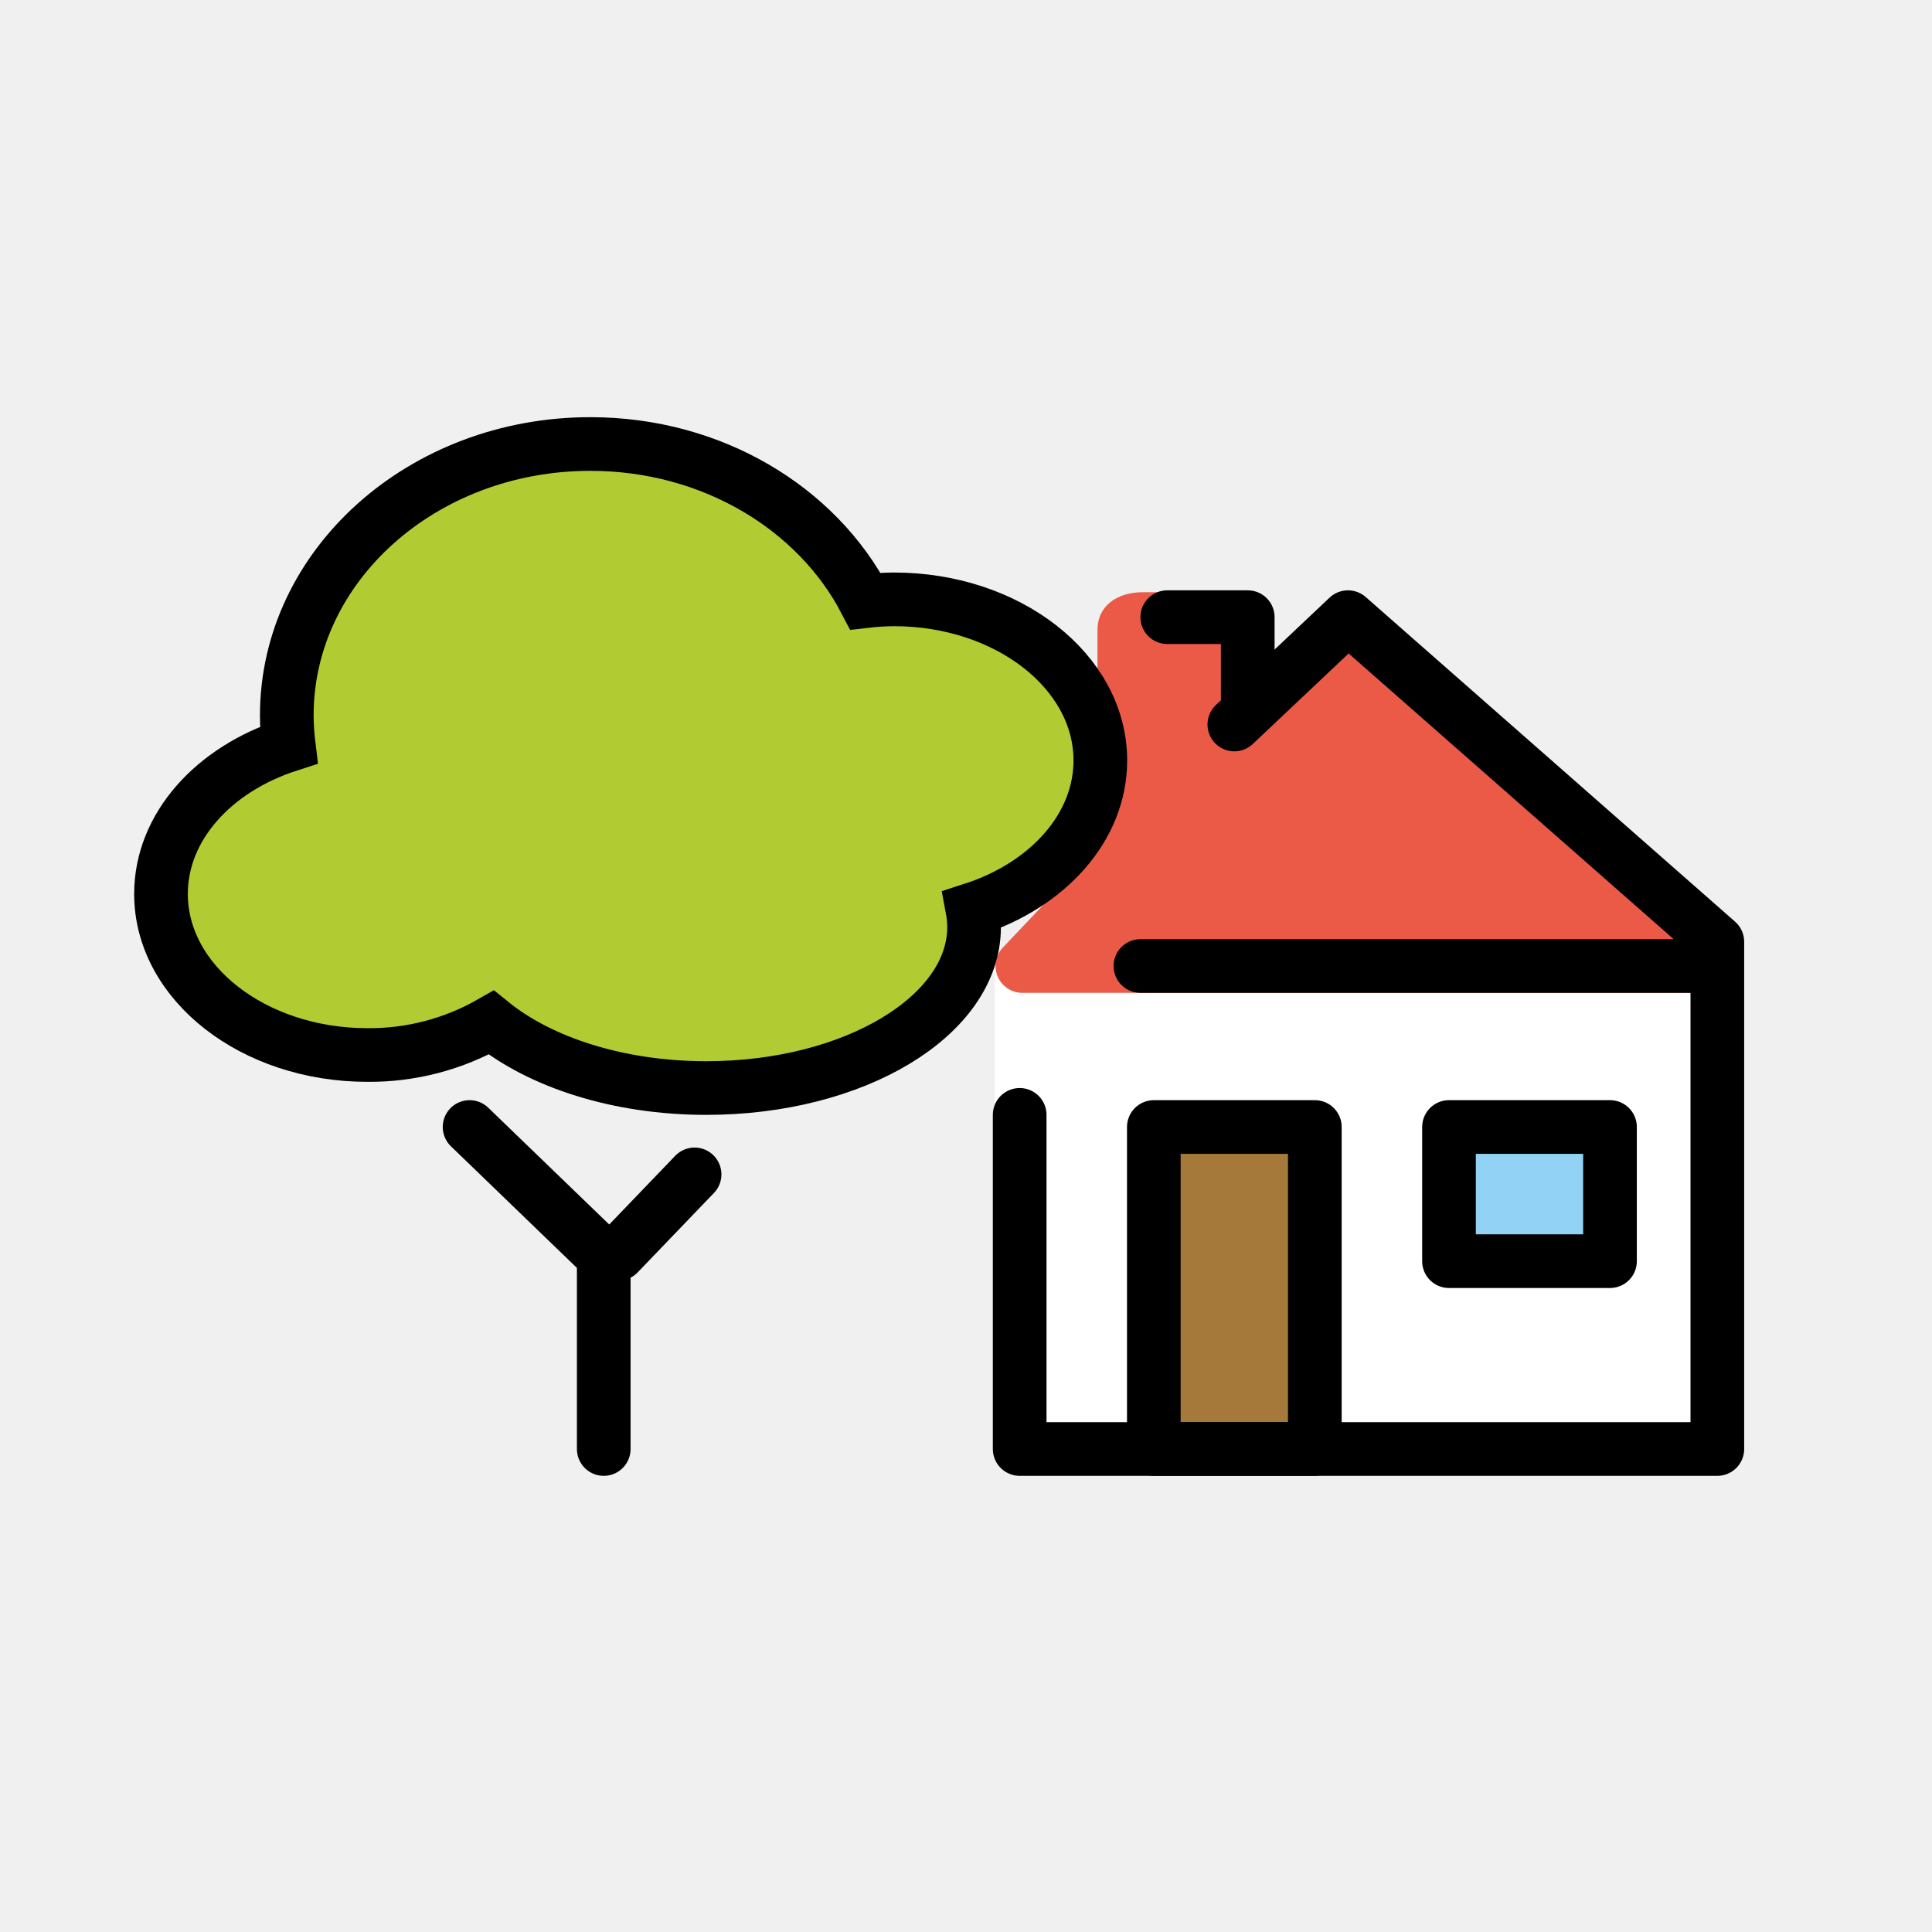
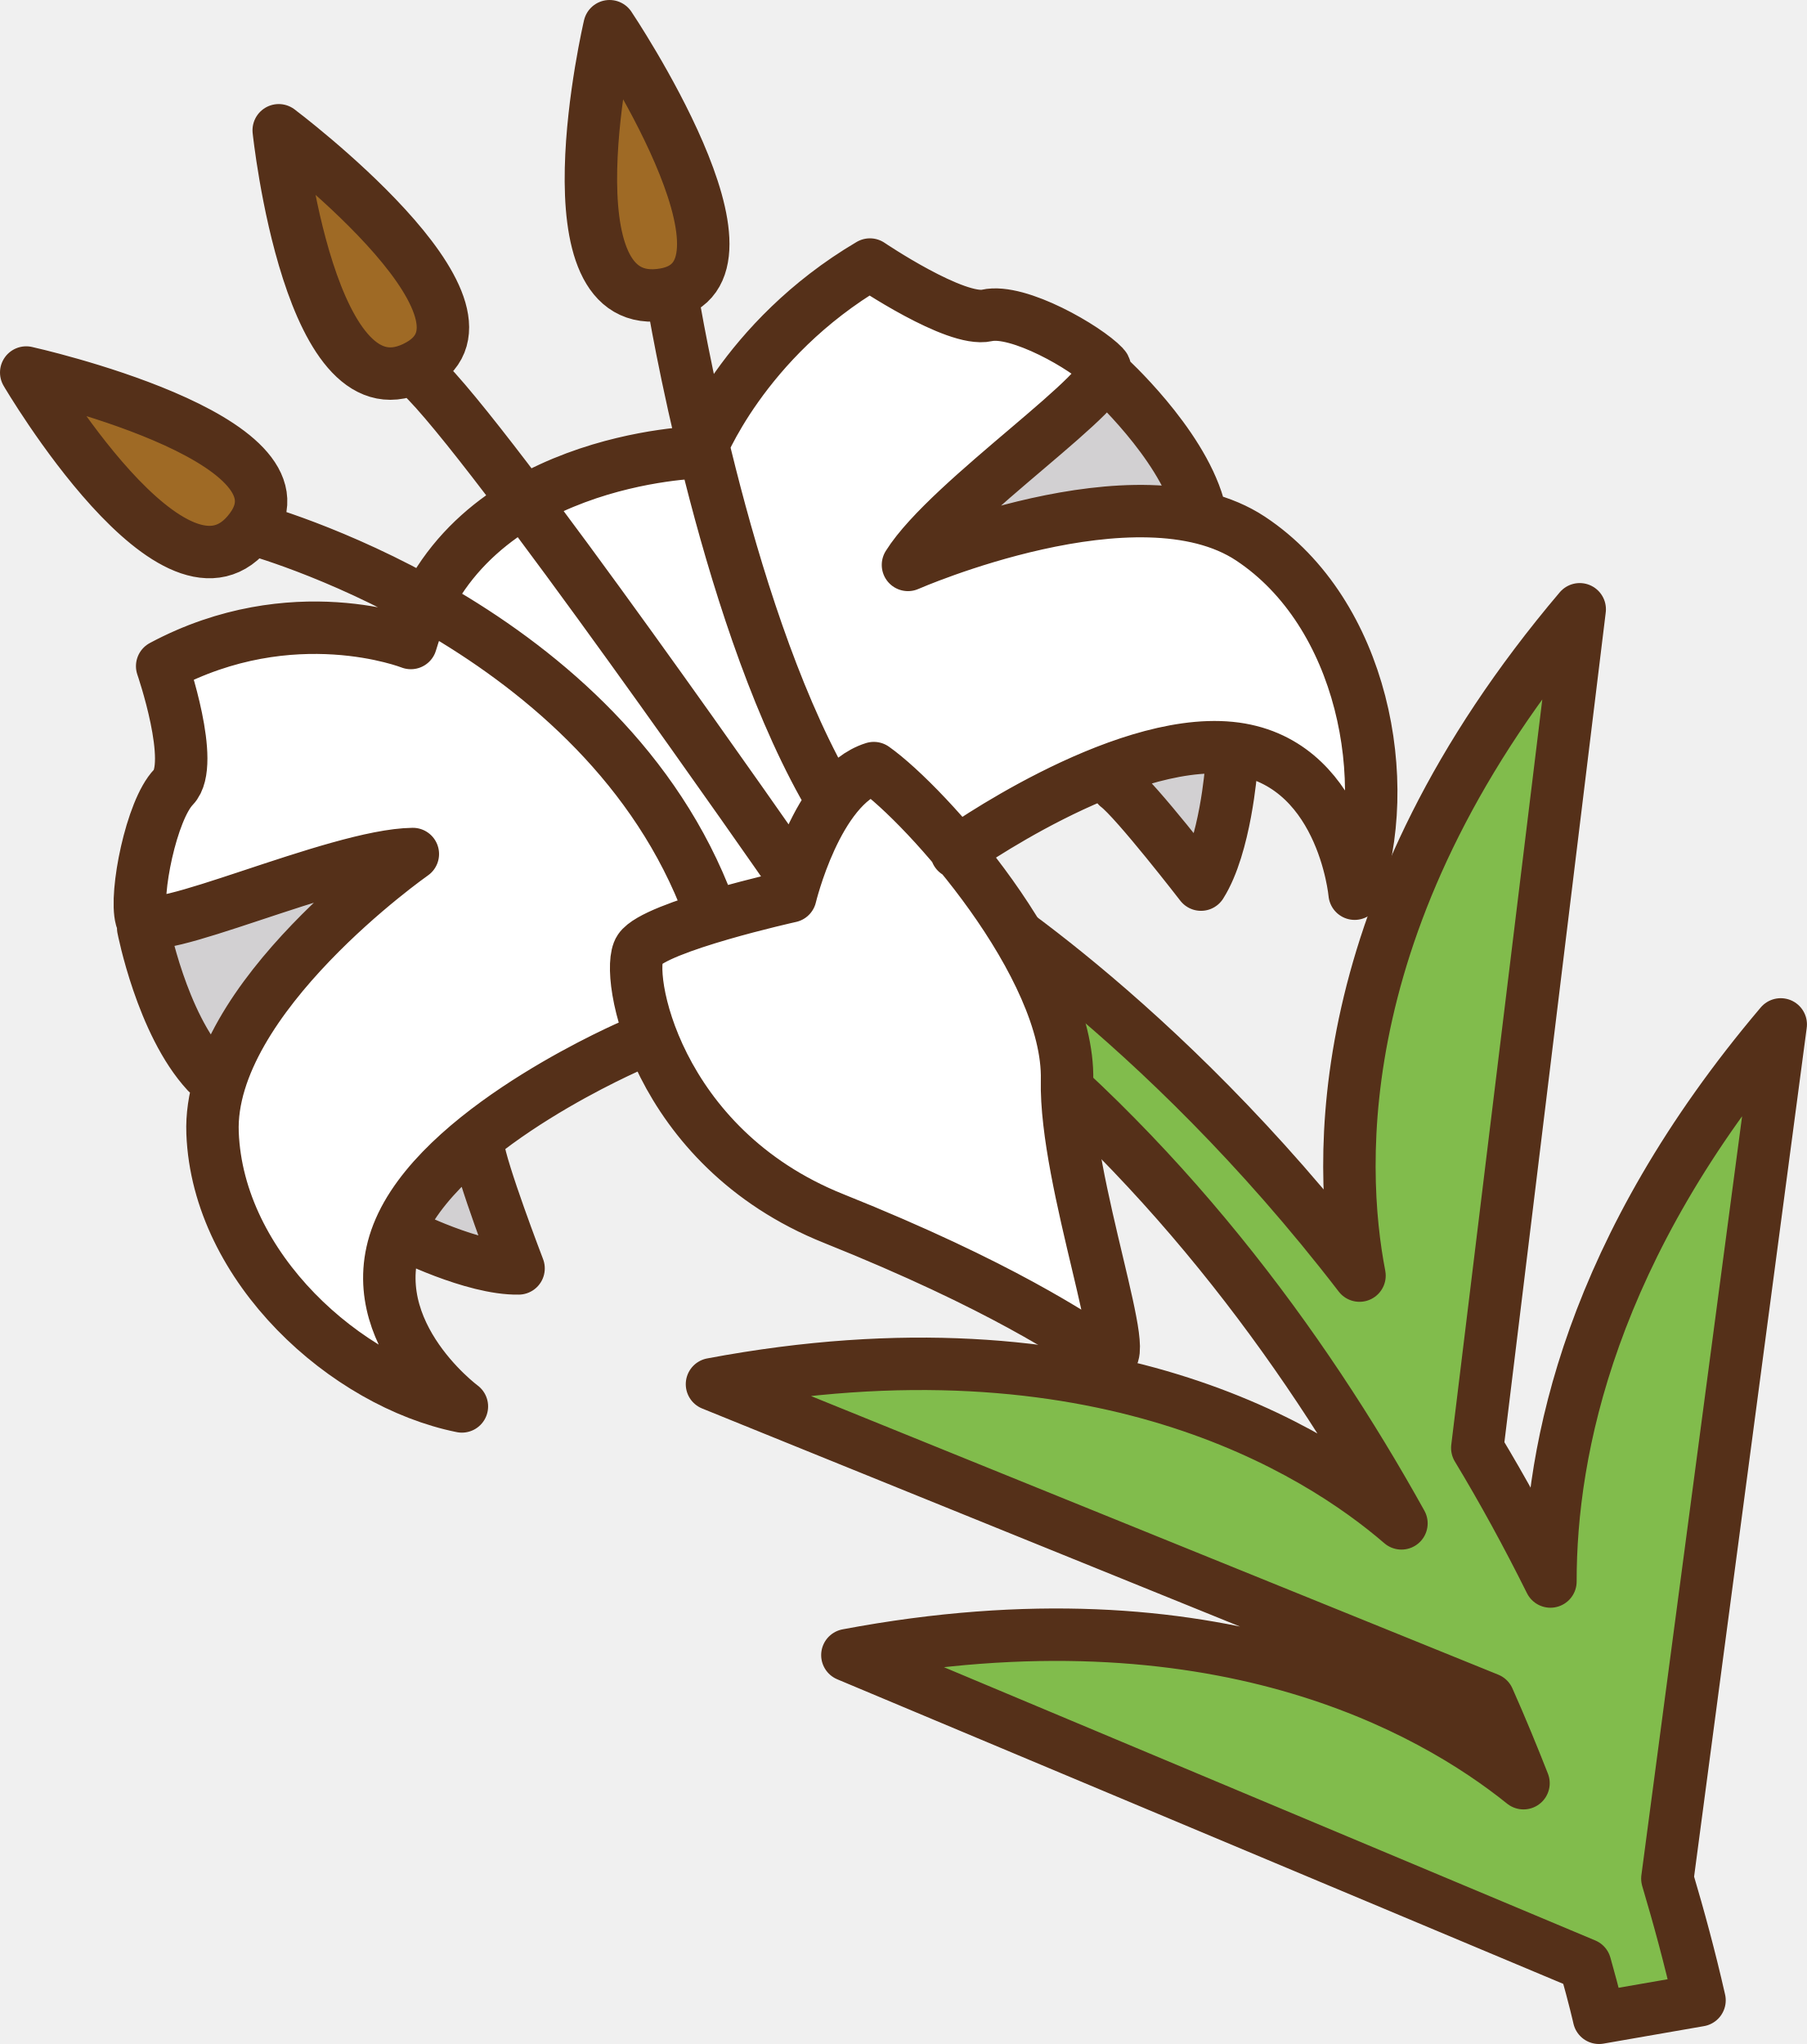
- <svg xmlns="http://www.w3.org/2000/svg" id="emoji" viewBox="0 0 72 72" version="1.1">
-   <g id="color">
-     <rect x="37.075" y="36.053" width="26.884" height="18.114" fill="#FFFFFF" />
-     <polygon fill="#EA5A47" stroke="#EA5A47" stroke-linecap="round" stroke-linejoin="round" stroke-miterlimit="10" stroke-width="2" points="50.235,23.2 38.1,36 63.5,36" />
-     <path fill="#EA5A47" d="M47.3,26l-6.4,6.059v-8.573c0-0.931,0.755-1.416,1.686-1.416h3.028 c0.931,0,1.686,0.485,1.686,1.416C47.3,23.486,47.3,26,47.3,26z" />
-     <rect x="43" y="42" width="6" height="12" fill="#A57939" />
-     <rect x="54" y="42" width="6" height="5" fill="#92D3F5" />
-     <path fill="#B1CC33" d="M41.006,28.339c0-3.312-3.445-6.003-7.694-6.003c-0.355,0.003-0.71,0.025-1.062,0.066 c-1.8-3.455-5.707-5.855-10.25-5.855c-6.248,0-11.312,4.529-11.312,10.114c0.001,0.369,0.025,0.738,0.07,1.104 C7.966,28.666,6,30.81,6,33.314c0,3.312,3.445,6.003,7.694,6.003c1.615,0.014,3.206-0.402,4.614-1.207 c1.818,1.477,4.726,2.438,8.015,2.438c5.511,0,9.978-2.688,9.978-6.003c-0.001-0.219-0.021-0.438-0.061-0.653 C39.036,32.99,41.006,30.845,41.006,28.339z" />
-   </g>
-   <g id="hair" />
-   <g id="skin" />
-   <g id="skin-shadow" />
-   <g id="line">
-     <polyline fill="none" stroke="#000000" stroke-linecap="round" stroke-linejoin="round" stroke-miterlimit="10" stroke-width="2" points="46,27 50.235,23 64,35.098 64,54 38,54 38,41.548" />
-     <rect x="43" y="42" width="6" height="12" fill="none" stroke="#000000" stroke-linecap="round" stroke-linejoin="round" stroke-miterlimit="10" stroke-width="2" />
-     <rect x="54" y="42" width="6" height="5" fill="none" stroke="#000000" stroke-linecap="round" stroke-linejoin="round" stroke-miterlimit="10" stroke-width="2" />
-     <polyline fill="none" stroke="#000000" stroke-linecap="round" stroke-linejoin="round" stroke-miterlimit="10" stroke-width="2" points="43.5,23 46.5,23 46.5,26" />
-     <path fill="none" stroke="#000000" stroke-miterlimit="10" stroke-width="2" d="M31.245,39.34" />
-     <polyline fill="none" stroke="#000000" stroke-linecap="round" stroke-linejoin="round" stroke-width="2" points="22.5,54 22.5,46.827 17.5,42" />
-     <line x1="23.041" x2="25.885" y1="46.727" y2="43.766" fill="none" stroke="#000000" stroke-linecap="round" stroke-linejoin="round" stroke-width="2" />
-     <path fill="none" stroke="#000000" stroke-linecap="round" stroke-miterlimit="10" stroke-width="2" d="M41.006,28.339 c0-3.312-3.445-6.003-7.694-6.003c-0.355,0.003-0.71,0.025-1.062,0.066c-1.8-3.455-5.707-5.855-10.25-5.855 c-6.248,0-11.312,4.529-11.312,10.114c0.001,0.369,0.025,0.738,0.07,1.104C7.966,28.666,6,30.81,6,33.314 c0,3.312,3.445,6.003,7.694,6.003c1.615,0.014,3.206-0.402,4.614-1.207c1.818,1.477,4.726,2.438,8.015,2.438 c5.511,0,9.978-2.688,9.978-6.003c-0.001-0.219-0.021-0.438-0.061-0.653 C39.036,32.99,41.006,30.845,41.006,28.339z" />
-     <line x1="63.5" x2="42.5" y1="36" y2="36" fill="none" stroke="#000000" stroke-linecap="round" stroke-linejoin="round" stroke-miterlimit="10" stroke-width="2" />
-   </g>
+ <svg xmlns="http://www.w3.org/2000/svg" id="レイヤー_1" data-name="レイヤー 1" viewBox="0 0 689.27 779.74">
+   <defs>
+     <style>.cls-1{fill:#81bc4c;}.cls-2{fill:none;stroke:#553019;stroke-linecap:round;stroke-linejoin:round;stroke-width:20px;}.cls-3{fill:#fff;}.cls-4{fill:#d2d0d2;}.cls-5{fill:#9f6a25;}</style>
+   </defs>
+   <path class="cls-1" d="M679.27,390.79c-72.18,85.17-87.9,161.78-87.85,212.52-8.91-17.91-18.23-34.94-27.9-50.95l39.07-319.93c-96.41,113.75-92.11,212.24-84,254.18-77.11-100.3-155.34-146.93-155.34-146.93l3.34,41.67c76.17,58.13,130.35,132,168,199.78-32.08-27.66-115.64-80.79-263-53.09L567.77,648.12c5,11.24,9.4,22,13.38,32.13C545.8,651.82,463.34,605,323.24,631.39L604.66,749.46c3.64,12.84,5.29,20.28,5.29,20.28l38.34-6.67c-3.63-16-7.79-31.39-12.26-46.41l43.24-325.87Z" />
+   <path class="cls-2" d="M679.27,390.79c-72.18,85.17-87.9,161.78-87.85,212.52-8.91-17.91-18.23-34.94-27.9-50.95l39.07-319.93c-96.41,113.75-92.11,212.24-84,254.18-77.11-100.3-155.34-146.93-155.34-146.93l3.34,41.67c76.17,58.13,130.35,132,168,199.78-32.08-27.66-115.64-80.79-263-53.09L567.77,648.12c5,11.24,9.4,22,13.38,32.13C545.8,651.82,463.34,605,323.24,631.39L604.66,749.46c3.64,12.84,5.29,20.28,5.29,20.28l38.34-6.67c-3.63-16-7.79-31.39-12.26-46.41l43.24-325.87Z" />
+   <path class="cls-3" d="M268.23,167.43s-85.57,12.23-106.68,72.24L70.43,250.78s0,26.67-2.23,40-16.67,60-16.67,60l97.79-24.44s-72.23,65.56-71.12,100,54.45,100,71.12,105.56-17.79-27.78,10-72.23,87.8-63.34,87.8-63.34,35.56,57.78,47.78,61.11,98.91,38.91,110,48.91S422.7,518.6,422.7,518.6s-14.45-72.23-12.22-88.9,1.09-31.12-4.45-44.45-35.56-61.13-35.56-61.13S443.81,275.23,466,283s51.12,48.89,51.12,48.89-1.12-71.12-8.9-91.12S472.71,194.1,453.82,193s-93.35,14.44-93.35,14.44l61.11-65.56s-31.12-18.89-38.89-20-41.12-23.33-41.12-23.33-62.23,31.11-73.34,68.89Z" />
+   <polygon class="cls-4" points="131.54 329.69 54.86 353.02 77.09 406.36 131.54 329.69 131.54 329.69" />
+   <polygon class="cls-4" points="180.44 431.92 155.99 469.71 193.78 484.14 180.44 431.92 180.44 431.92" />
+   <polygon class="cls-4" points="368.73 198.32 426.05 142.29 462.14 187.42 368.73 198.32 368.73 198.32" />
+   <polygon class="cls-4" points="420.43 294.78 465.31 291.5 459.81 331.58 420.43 294.78 420.43 294.78" />
+   <path class="cls-5" d="M16,144.09s45.55,94.46,78.89,56.68S16,144.09,16,144.09Z" />
+   <path class="cls-5" d="M111.42,55.43s4.24,104.78,49.85,83.37-49.85-83.37-49.85-83.37Z" />
+   <path class="cls-5" d="M233.22,14.8s-33.37,99.42,16.87,95.67S233.22,14.8,233.22,14.8Z" />
+   <path class="cls-2" d="M364.88,325.15s61.56-44.06,104.4-39.83,47.46,55.6,47.46,55.6C532,298.59,520,233.89,477,205.45S346.35,215.5,346.35,215.5c15.64-25,81.42-68.72,74.75-75.76s-32.66-22.11-44.63-19.41-44.63-19.41-44.63-19.41c-48.62,28.69-64.95,71.61-64.95,71.61s-89.42,1.74-110.17,72.76c0,0-45.09-17.81-94.86,8.83,0,0,12.87,37.28,4.35,46.11S51.36,341,53.91,350.33,128,326.17,157.48,325.79c0,0-78.38,54.9-76.4,106.39s51,95.43,95.11,104.34c0,0-41.5-30.63-22.87-69.44s88.26-68.52,88.26-68.52m59.9-56.62S249.91,353.4,244,362.12s5.83,75.43,74,102.72c64.44,25.83,91.5,44.75,103.64,52.33,12.48,7.83-15.51-66.44-14.61-105.1,1-43.73-53.55-104.78-73.71-119.06-21.77,6.85-31.83,48.93-31.83,48.93ZM54.62,354s7.06,36.51,24.28,55.14M154,470.75s26.44,13.44,43.81,13.12c0,0-14.48-37.73-15.44-46.63M422.62,143.62s27.55,25,34.53,49.38m12.5,100.2s-2.24,29.59-11.52,44.26c0,0-24.71-32-31.83-37.41M95.81,201.61s130.06,34.75,172.75,140m32.77-8.94S186.17,166.87,160.36,143m96.29-28.8s18.86,116.16,57.59,185.67M106.32,49.7s11.87,113.07,53.55,89.62c37.58-21.13-53.55-89.62-53.55-89.62ZM10,142.11s57.54,98.08,85.81,59.5C121.3,166.85,10,142.11,10,142.11ZM232.52,10s-25.93,110.72,21.15,102.26C296.09,104.64,232.52,10,232.52,10Z" />
</svg>
